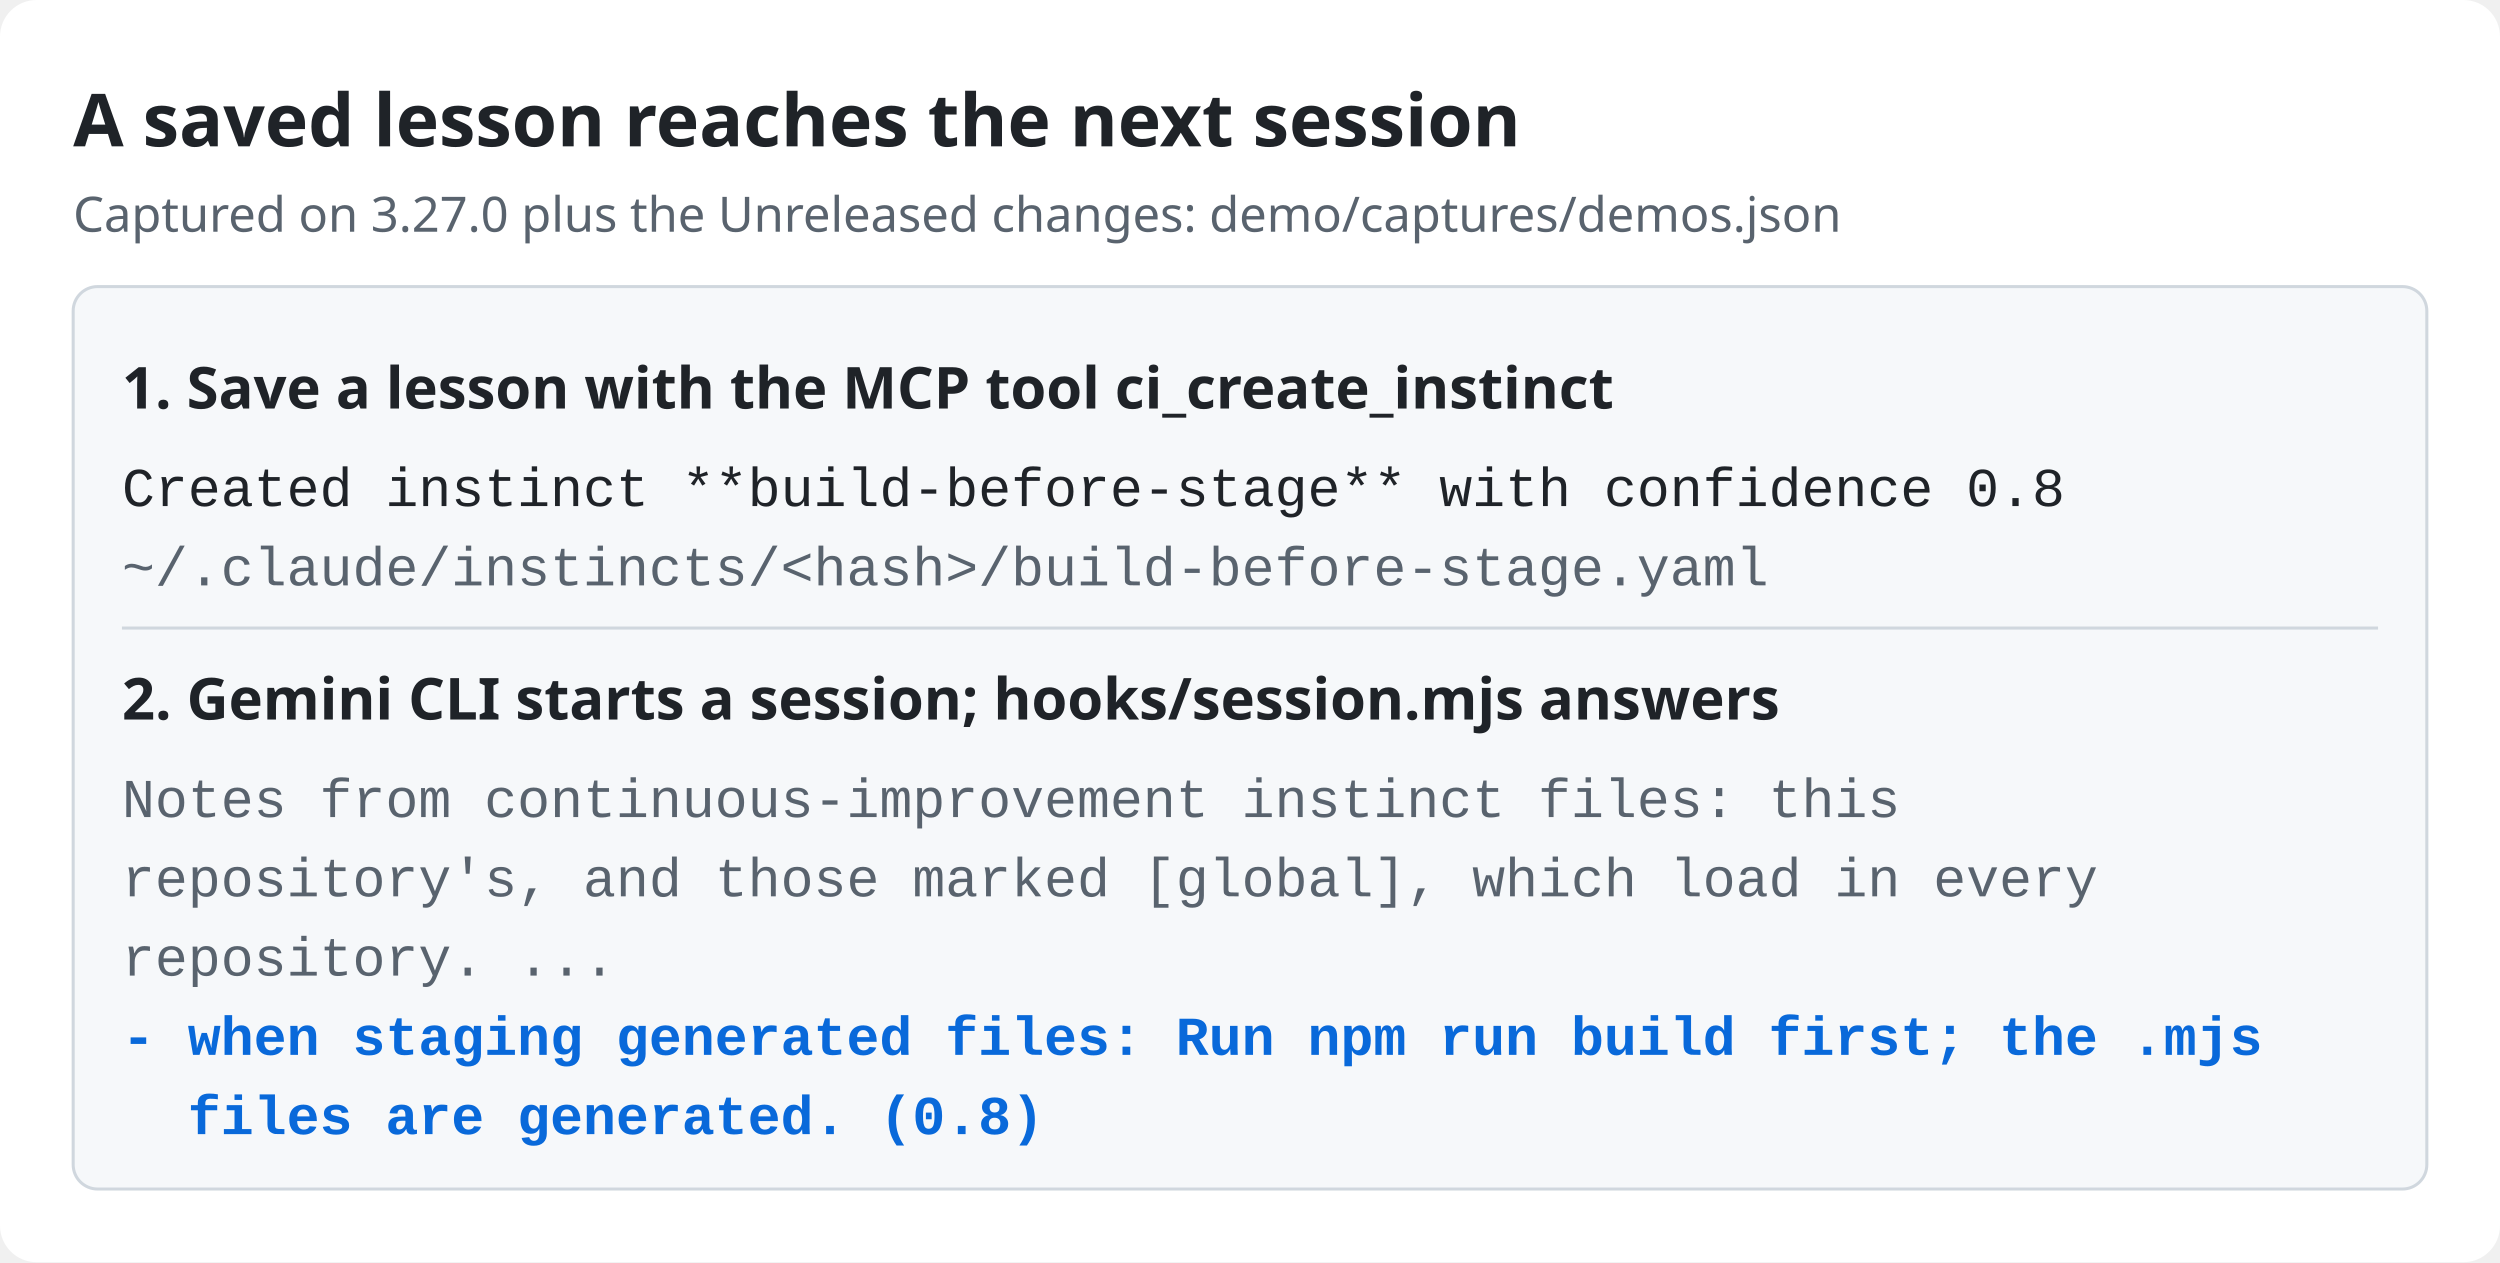
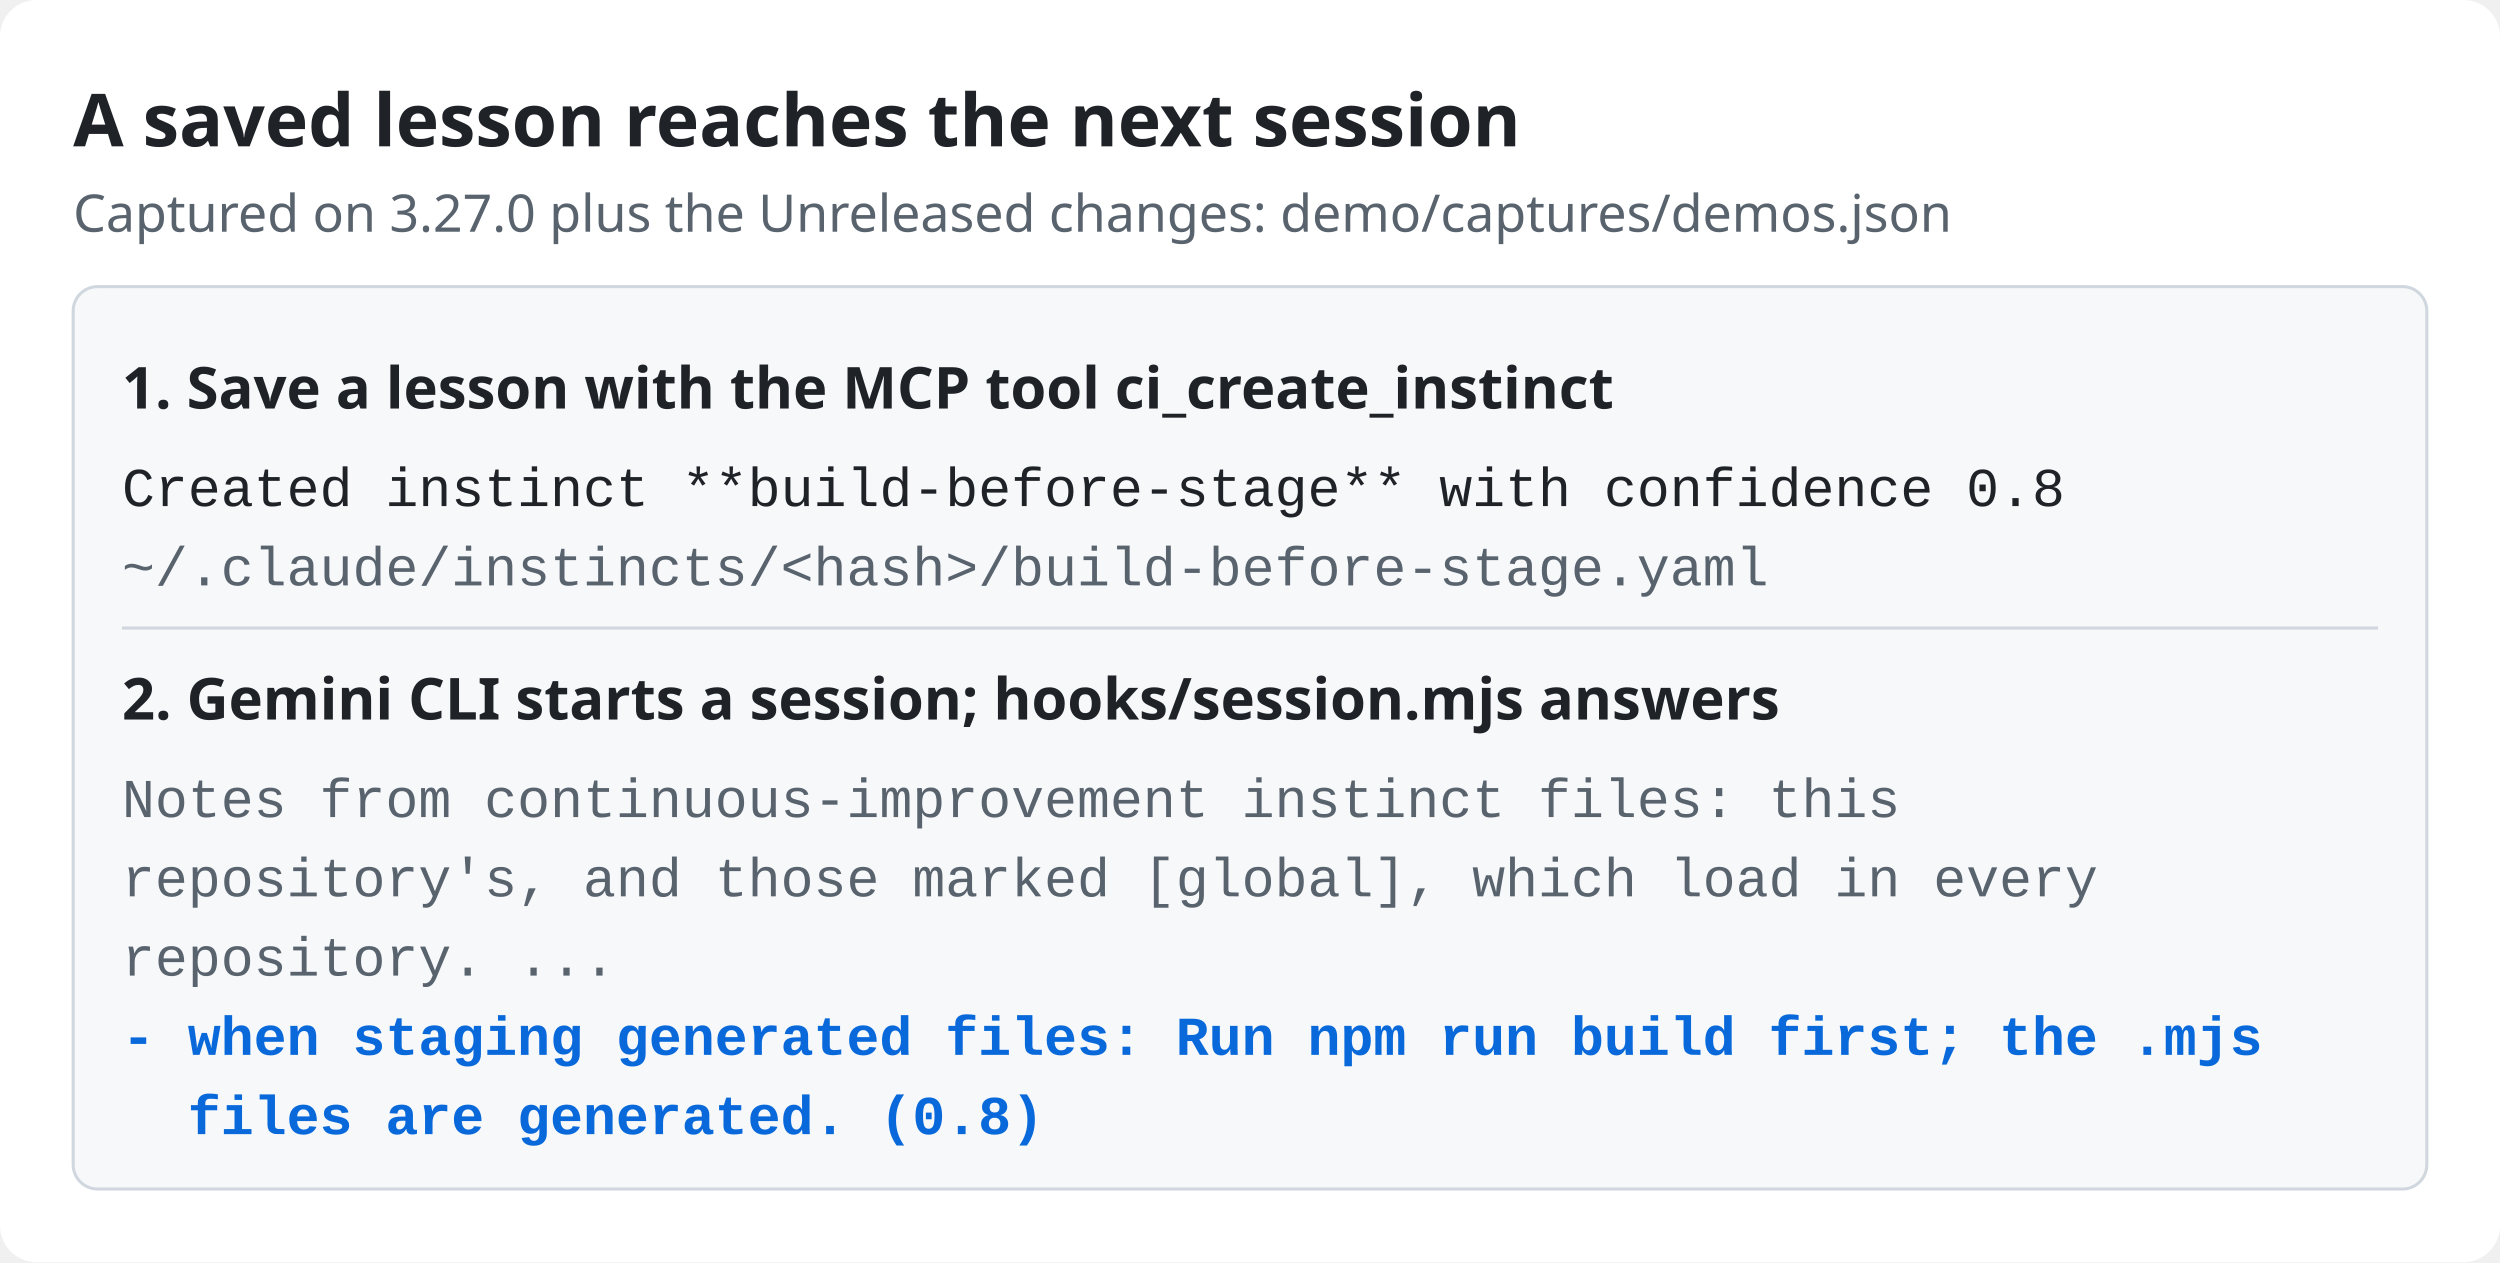
<svg xmlns="http://www.w3.org/2000/svg" viewBox="0 0 820 414" width="820" height="414" role="img" aria-labelledby="title desc">
  <style>text{font-family:-apple-system,BlinkMacSystemFont,"Segoe UI","Noto Sans",Helvetica,Arial,sans-serif}.mono{font-family:ui-monospace,SFMono-Regular,"SF Mono",Menlo,Consolas,"Liberation Mono",monospace}.b{font-weight:600}.bg{fill:#ffffff}.panel{fill:#f6f8fa;stroke:#d0d7de}.rule{stroke:#d0d7de}.tx{fill:#1f2328}.mute{fill:#59636e}.deny{fill:#cf222e}.deny-bg{fill:#ffebe9;stroke:#cf222e}.ok{fill:#1a7f37}.ok-bg{fill:#dafbe1;stroke:#1a7f37}.accent{fill:#0969da}.accent-bg{fill:#ddf4ff;stroke:#0969da}.warn{fill:#9a6700}.warn-bg{fill:#fff8c5;stroke:#9a6700}.arrow{stroke:#59636e;fill:none}.head{fill:#59636e}@media (prefers-color-scheme:dark){.bg{fill:#0d1117}.panel{fill:#161b22;stroke:#3d444d}.rule{stroke:#3d444d}.tx{fill:#f0f6fc}.mute{fill:#9198a1}.deny{fill:#ff7b72}.deny-bg{fill:#3d1214;stroke:#ff7b72}.ok{fill:#3fb950}.ok-bg{fill:#12301c;stroke:#3fb950}.accent{fill:#4493f8}.accent-bg{fill:#0c2d5a;stroke:#4493f8}.warn{fill:#d29922}.warn-bg{fill:#3a2a07;stroke:#d29922}.arrow{stroke:#9198a1;fill:none}.head{fill:#9198a1}}</style>
  <rect x="0" y="0" width="820" height="414" rx="12" class="bg" />
  <text x="24" y="48" font-size="24" class="tx b" xml:space="preserve">A saved lesson reaches the next session</text>
-   <text x="24" y="76" font-size="16" class="mute" xml:space="preserve">Captured on 3.27.0 plus the Unreleased changes: demo/captures/demos.json</text>
+   <text x="24" y="76" font-size="17" class="mute" xml:space="preserve">Captured on 3.27.0 plus the Unreleased changes: demo/captures/demos.json</text>
  <rect x="24" y="94" width="772" height="296" rx="8" class="panel" />
  <text x="40" y="134" font-size="19" class="tx b" xml:space="preserve">1. Save a lesson with the MCP tool ci_create_instinct</text>
  <text x="40" y="166" font-size="18" class="tx mono" xml:space="preserve">Created instinct **build-before-stage** with confidence 0.8</text>
  <text x="40" y="192" font-size="18" class="mute mono" xml:space="preserve">~/.claude/instincts/&lt;hash&gt;/build-before-stage.yaml</text>
  <line x1="40" y1="206" x2="780" y2="206" class="rule" stroke-width="1" />
  <text x="40" y="236" font-size="19" class="tx b" xml:space="preserve">2. Gemini CLI starts a session; hooks/session.mjs answers</text>
  <text x="40" y="268" font-size="18" class="mute mono" xml:space="preserve">Notes from continuous-improvement instinct files: this</text>
  <text x="40" y="294" font-size="18" class="mute mono" xml:space="preserve">repository's, and those marked [global], which load in every</text>
  <text x="40" y="320" font-size="18" class="mute mono" xml:space="preserve">repository. ...</text>
  <text x="40" y="346" font-size="18" class="accent mono b" xml:space="preserve">- when staging generated files: Run npm run build first; the .mjs</text>
  <text x="40" y="372" font-size="18" class="accent mono b" xml:space="preserve">  files are generated. (0.8)</text>
</svg>
